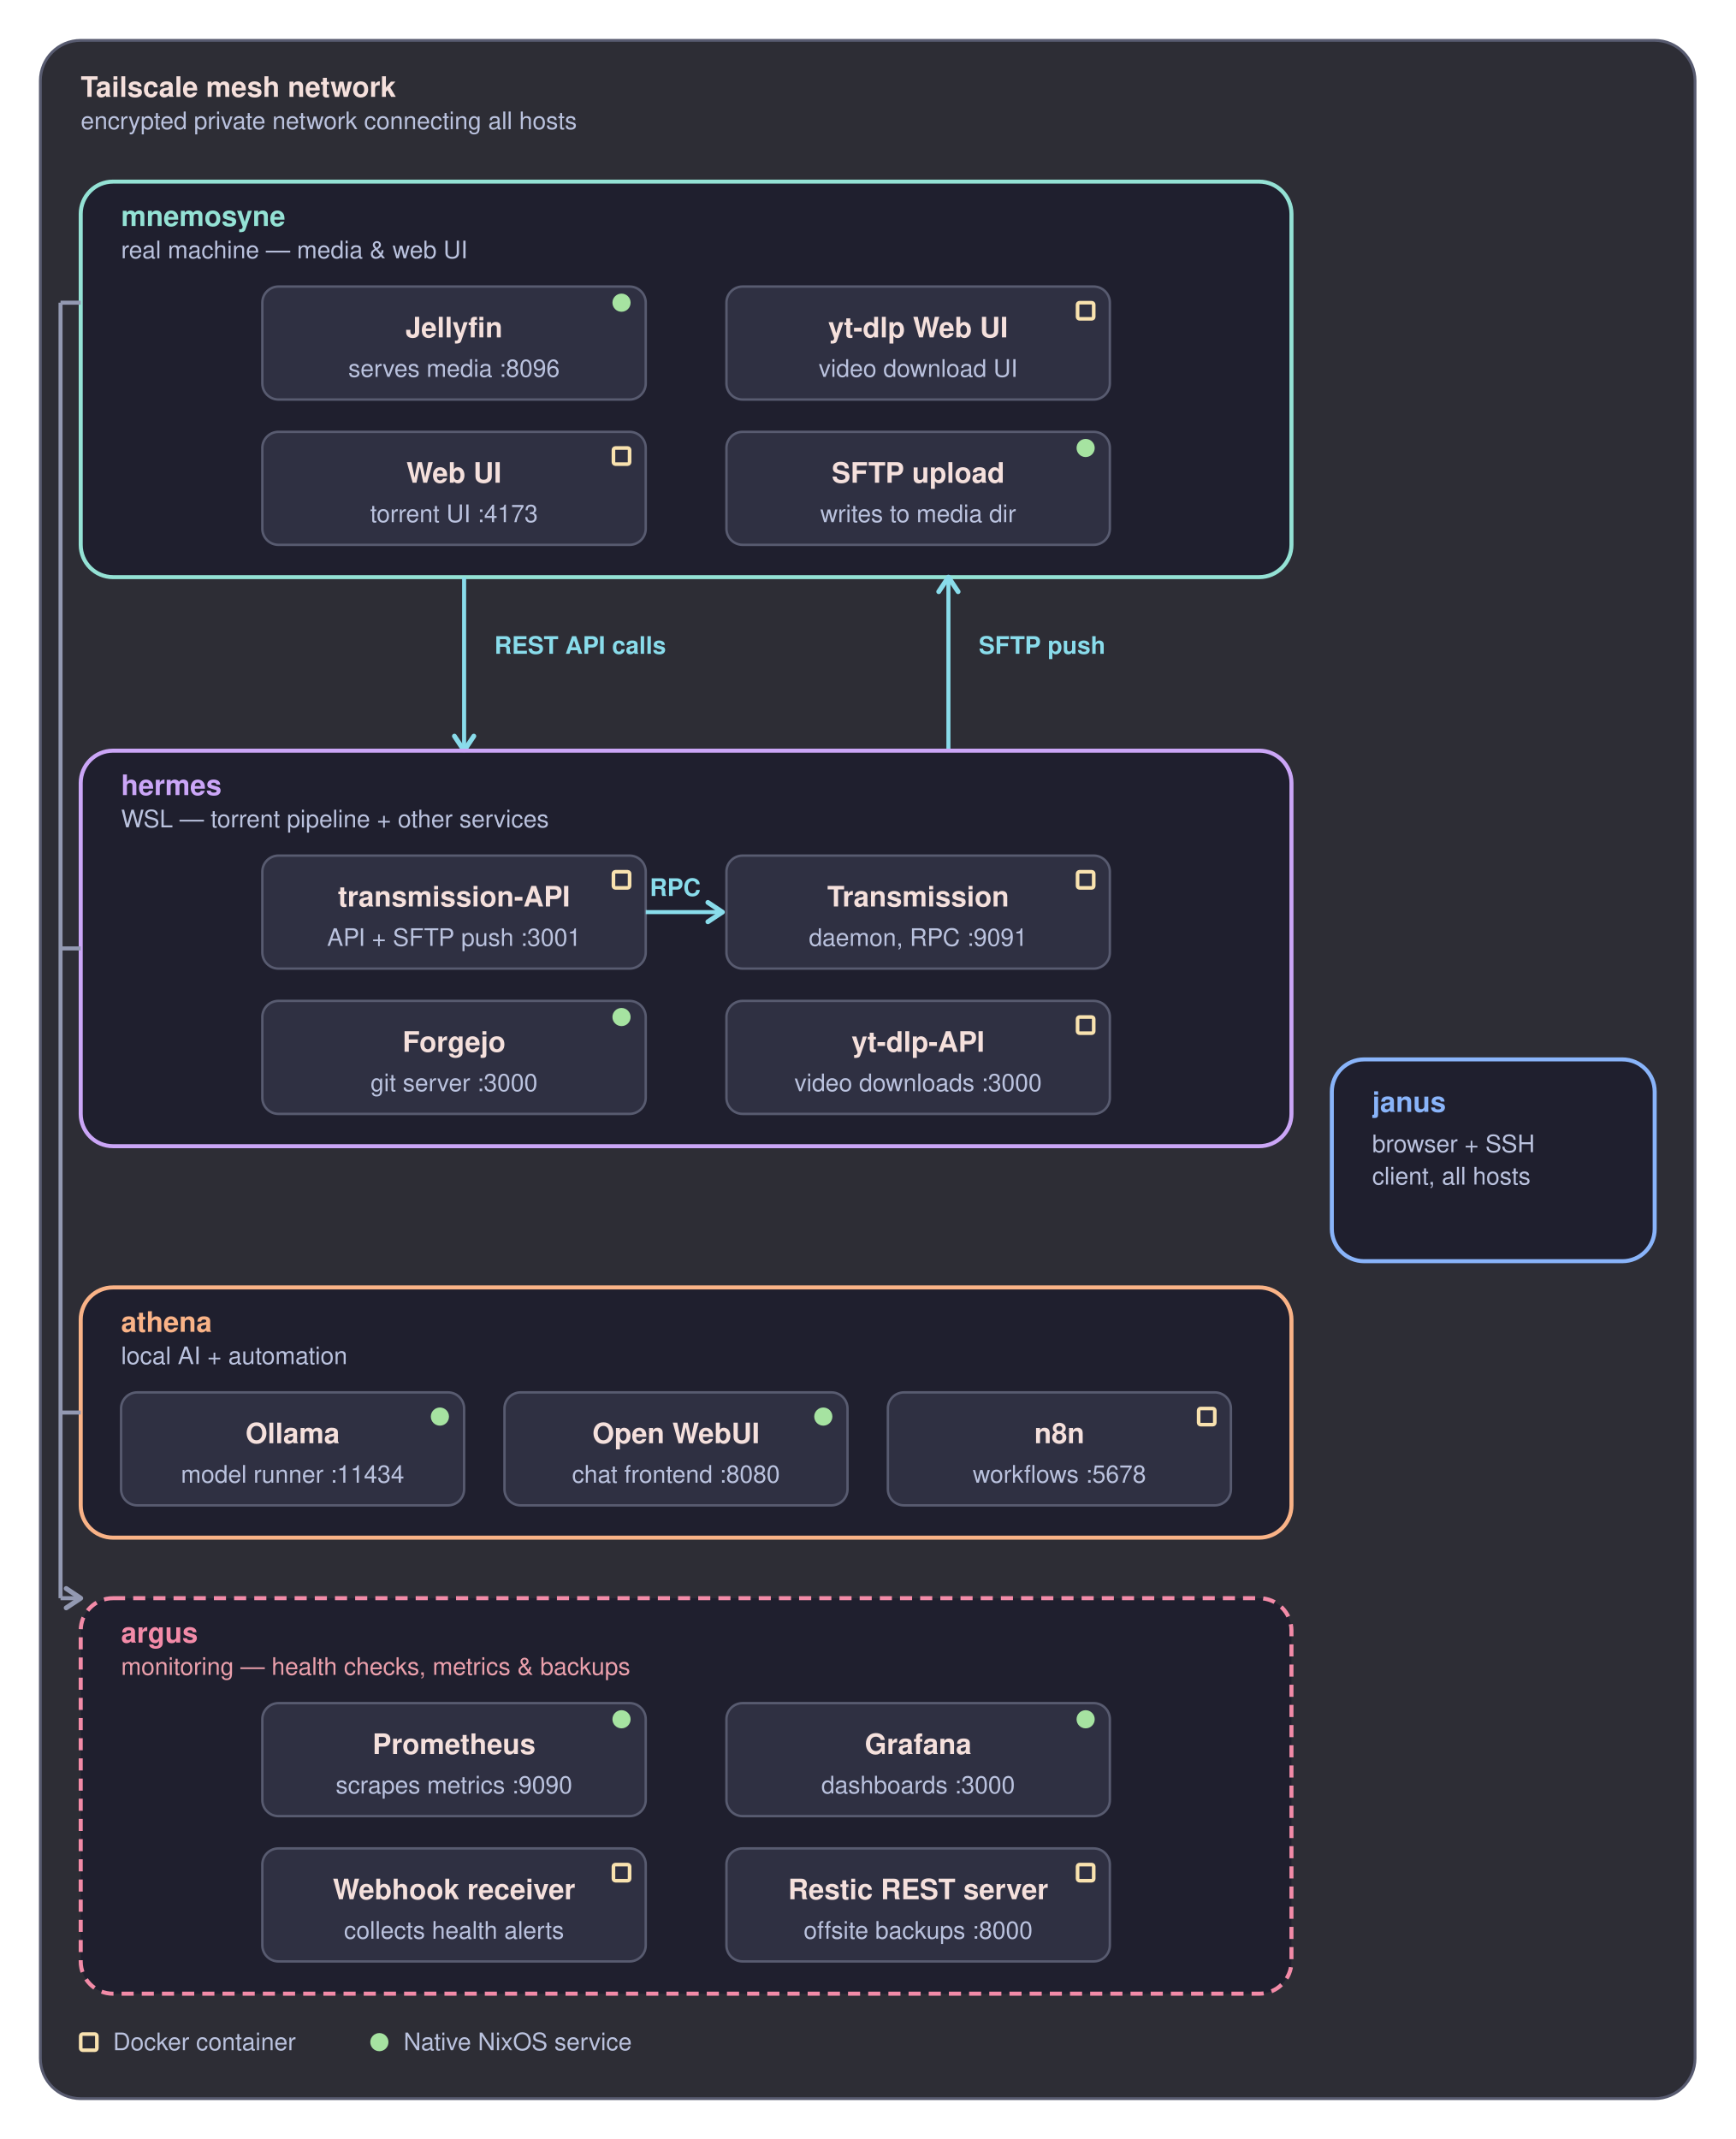
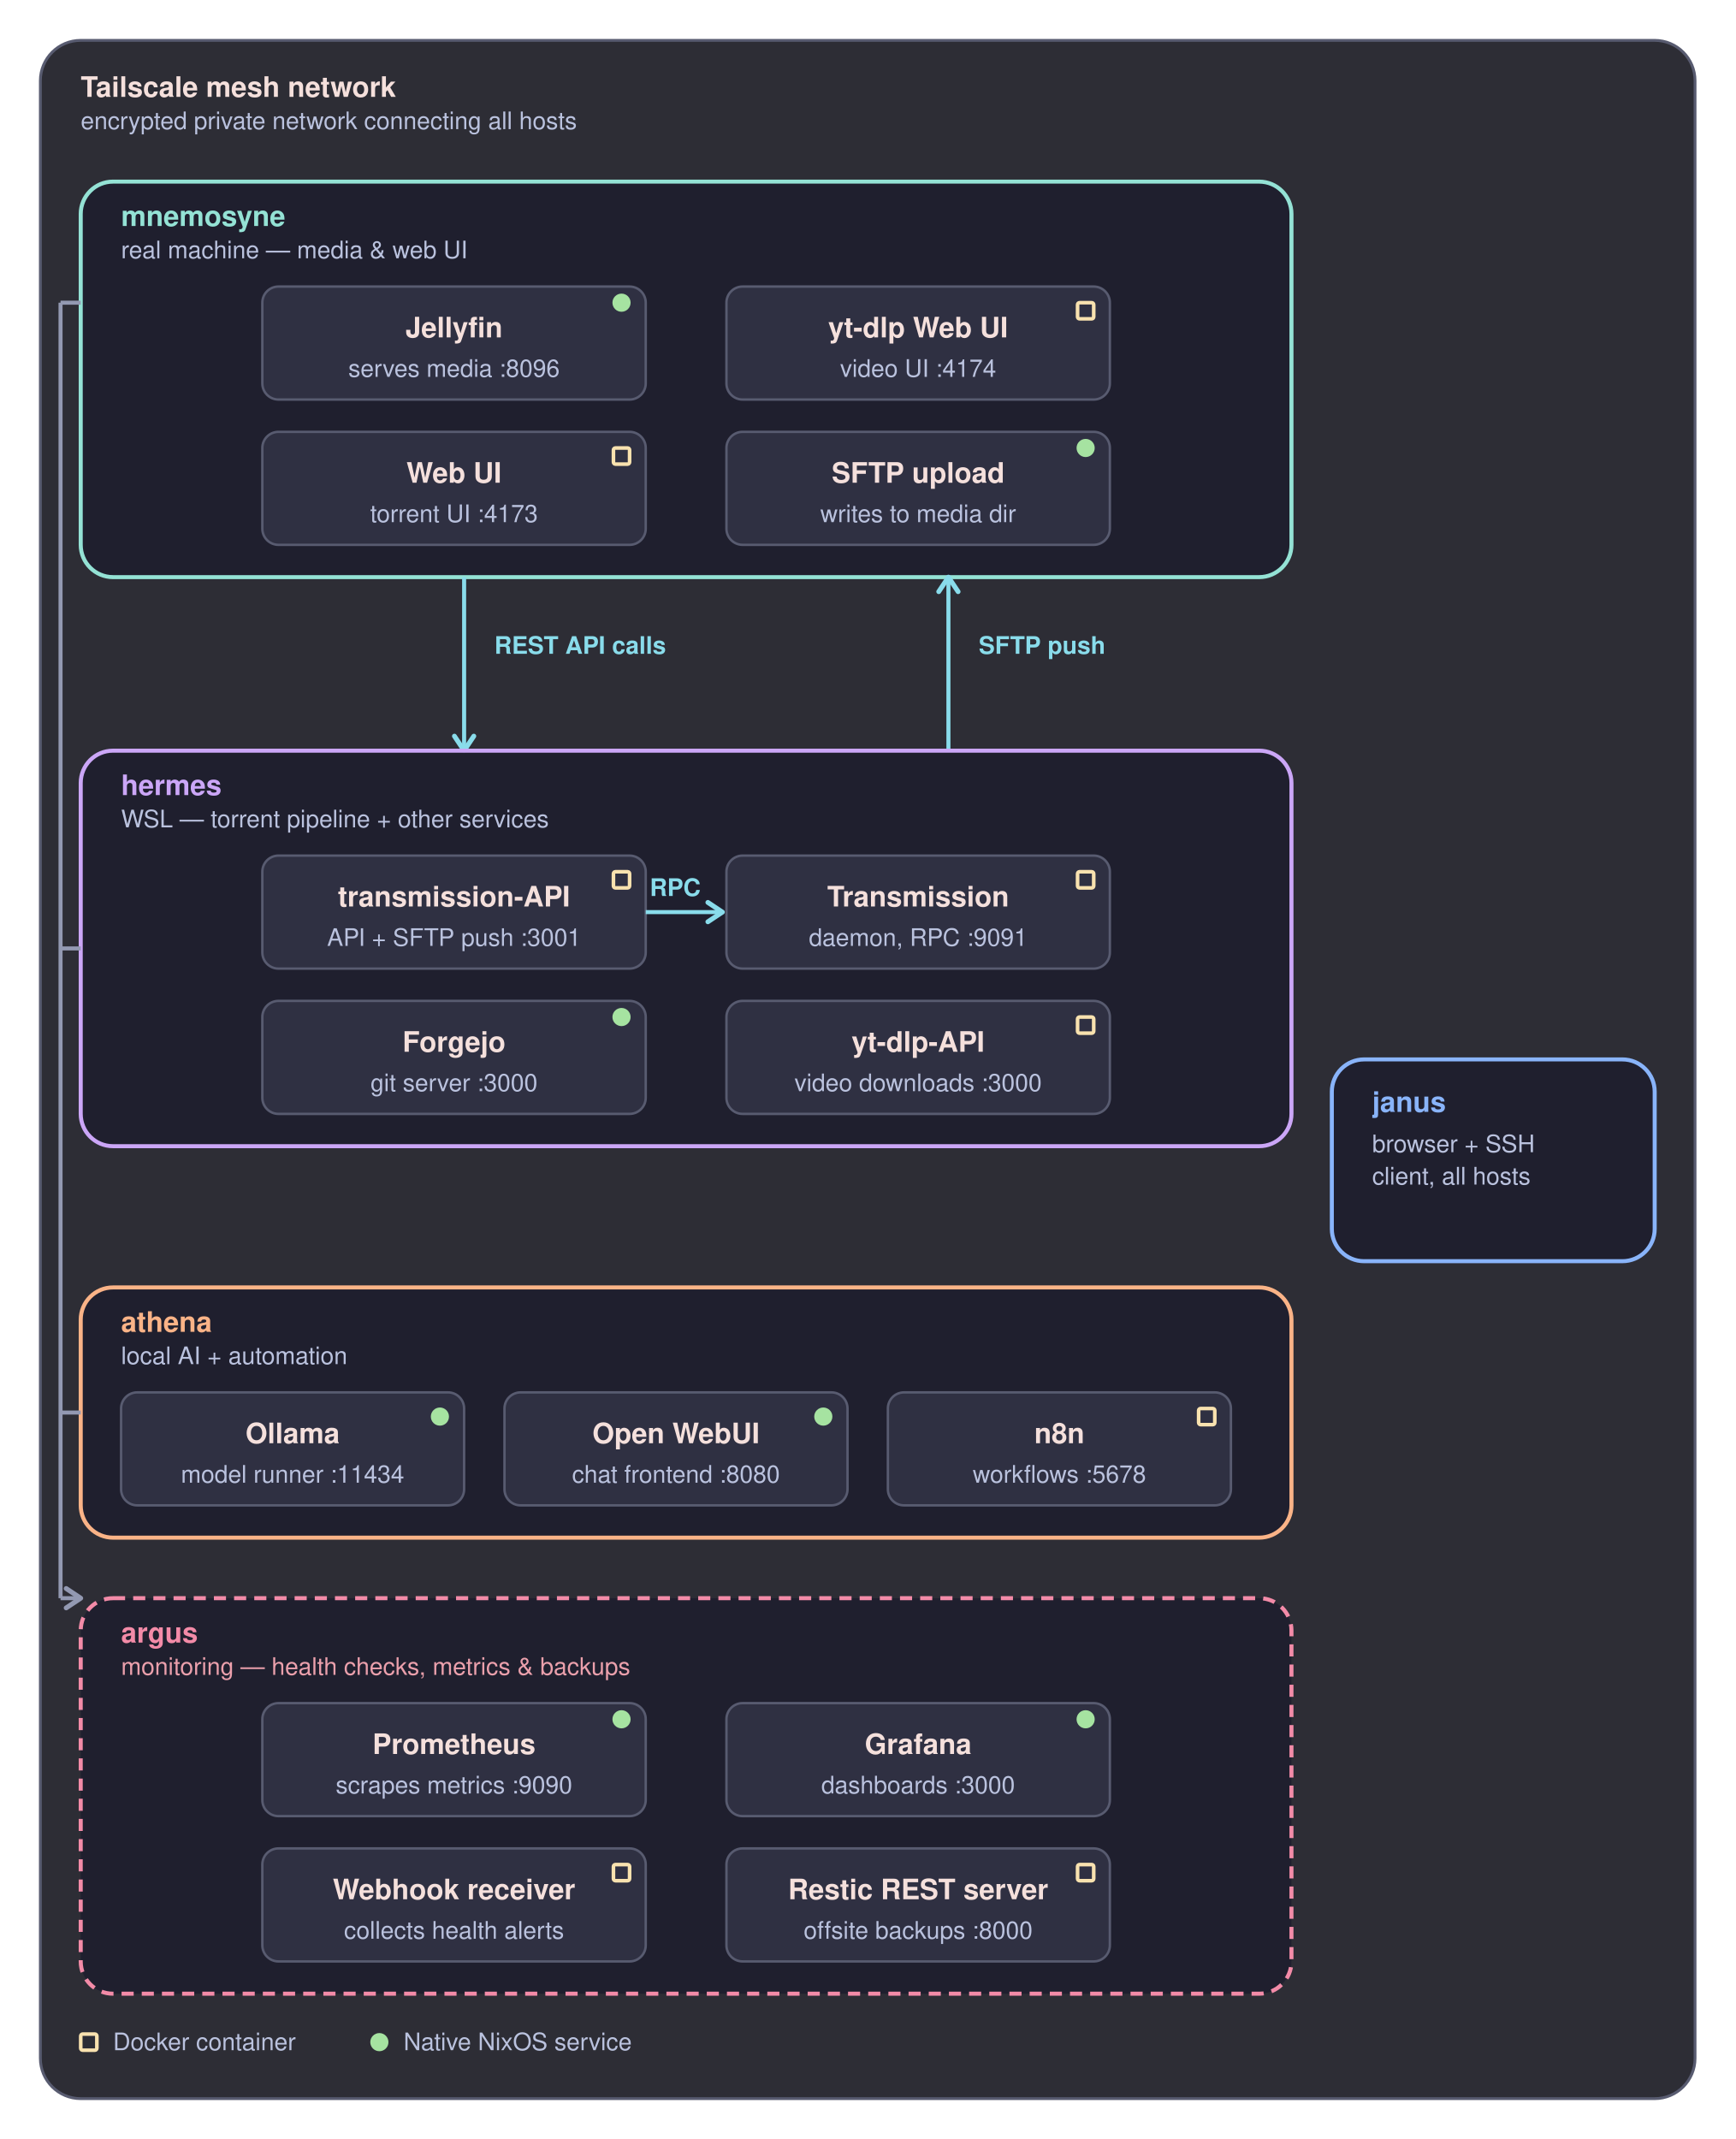
<svg xmlns="http://www.w3.org/2000/svg" width="860" height="1060" viewBox="0 0 860 1060" font-family="-apple-system, BlinkMacSystemFont, 'Segoe UI', Helvetica, Arial, sans-serif">
  <defs>
    <marker id="arrow" viewBox="0 0 10 10" refX="8" refY="5" markerWidth="6" markerHeight="6" orient="auto-start-reverse">
      <path d="M2 1L8 5L2 9" fill="none" stroke="#89dceb" stroke-width="2" stroke-linecap="round" stroke-linejoin="round" />
    </marker>
    <marker id="arrow-gray" viewBox="0 0 10 10" refX="8" refY="5" markerWidth="6" markerHeight="6" orient="auto-start-reverse">
      <path d="M2 1L8 5L2 9" fill="none" stroke="#9399b2" stroke-width="2" stroke-linecap="round" stroke-linejoin="round" />
    </marker>
  </defs>
  <rect x="20" y="20" width="820" height="1020" rx="20" fill="#11111b" fill-opacity="0.88" stroke="#585b70" stroke-width="1.4" />
  <text x="40" y="48" font-size="14" font-weight="700" fill="#f5e0dc">Tailscale mesh network</text>
  <text x="40" y="64" font-size="12" fill="#bac2de">encrypted private network connecting all hosts</text>
  <rect x="40" y="90" width="600" height="196" rx="16" fill="#1e1e2e" fill-opacity="0.92" stroke="#94e2d5" stroke-width="2" />
  <text x="60" y="112" font-size="14" font-weight="700" fill="#94e2d5">mnemosyne</text>
  <text x="60" y="128" font-size="12" fill="#bac2de">real machine — media &amp; web UI</text>
  <rect x="130" y="142" width="190" height="56" rx="8" fill="#313244" fill-opacity="0.95" stroke="#585b70" stroke-width="1.2" />
  <circle cx="308" cy="150" r="4.5" fill="#a6e3a1" />
  <text x="225" y="164" text-anchor="middle" dominant-baseline="central" font-size="14" font-weight="700" fill="#f5e0dc">Jellyfin</text>
  <text x="225" y="184" text-anchor="middle" dominant-baseline="central" font-size="12" fill="#bac2de">serves media :8096</text>
  <rect x="360" y="142" width="190" height="56" rx="8" fill="#313244" fill-opacity="0.95" stroke="#585b70" stroke-width="1.2" />
  <rect x="534" y="150" width="8" height="8" rx="1" fill="none" stroke="#f9e2af" stroke-width="1.8" />
  <text x="455" y="164" text-anchor="middle" dominant-baseline="central" font-size="14" font-weight="700" fill="#f5e0dc">yt-dlp Web UI</text>
-   <text x="455" y="184" text-anchor="middle" dominant-baseline="central" font-size="12" fill="#bac2de">video download UI</text>
+   <text x="455" y="184" text-anchor="middle" dominant-baseline="central" font-size="12" fill="#bac2de">video UI :4174</text>
  <rect x="130" y="214" width="190" height="56" rx="8" fill="#313244" fill-opacity="0.95" stroke="#585b70" stroke-width="1.2" />
  <rect x="304" y="222" width="8" height="8" rx="1" fill="none" stroke="#f9e2af" stroke-width="1.8" />
  <text x="225" y="236" text-anchor="middle" dominant-baseline="central" font-size="14" font-weight="700" fill="#f5e0dc">Web UI</text>
  <text x="225" y="256" text-anchor="middle" dominant-baseline="central" font-size="12" fill="#bac2de">torrent UI :4173</text>
  <rect x="360" y="214" width="190" height="56" rx="8" fill="#313244" fill-opacity="0.95" stroke="#585b70" stroke-width="1.2" />
  <circle cx="538" cy="222" r="4.5" fill="#a6e3a1" />
  <text x="455" y="236" text-anchor="middle" dominant-baseline="central" font-size="14" font-weight="700" fill="#f5e0dc">SFTP upload</text>
  <text x="455" y="256" text-anchor="middle" dominant-baseline="central" font-size="12" fill="#bac2de">writes to media dir</text>
  <line x1="230" y1="286" x2="230" y2="372" stroke="#89dceb" stroke-width="2" marker-end="url(#arrow)" />
  <text x="245" y="324" font-size="12" font-weight="600" fill="#89dceb">REST API calls</text>
  <line x1="470" y1="372" x2="470" y2="286" stroke="#89dceb" stroke-width="2" marker-end="url(#arrow)" />
  <text x="485" y="324" font-size="12" font-weight="600" fill="#89dceb">SFTP push</text>
  <rect x="40" y="372" width="600" height="196" rx="16" fill="#1e1e2e" fill-opacity="0.92" stroke="#cba6f7" stroke-width="2" />
  <text x="60" y="394" font-size="14" font-weight="700" fill="#cba6f7">hermes</text>
  <text x="60" y="410" font-size="12" fill="#bac2de">WSL — torrent pipeline + other services</text>
  <rect x="130" y="424" width="190" height="56" rx="8" fill="#313244" fill-opacity="0.95" stroke="#585b70" stroke-width="1.2" />
  <rect x="304" y="432" width="8" height="8" rx="1" fill="none" stroke="#f9e2af" stroke-width="1.8" />
  <text x="225" y="446" text-anchor="middle" dominant-baseline="central" font-size="14" font-weight="700" fill="#f5e0dc">transmission-API</text>
  <text x="225" y="466" text-anchor="middle" dominant-baseline="central" font-size="12" fill="#bac2de">API + SFTP push :3001</text>
  <rect x="360" y="424" width="190" height="56" rx="8" fill="#313244" fill-opacity="0.95" stroke="#585b70" stroke-width="1.2" />
  <rect x="534" y="432" width="8" height="8" rx="1" fill="none" stroke="#f9e2af" stroke-width="1.8" />
  <text x="455" y="446" text-anchor="middle" dominant-baseline="central" font-size="14" font-weight="700" fill="#f5e0dc">Transmission</text>
  <text x="455" y="466" text-anchor="middle" dominant-baseline="central" font-size="12" fill="#bac2de">daemon, RPC :9091</text>
  <line x1="320" y1="452" x2="358" y2="452" stroke="#89dceb" stroke-width="2" marker-end="url(#arrow)" />
  <text x="322" y="444" font-size="12" font-weight="600" fill="#89dceb">RPC</text>
  <rect x="130" y="496" width="190" height="56" rx="8" fill="#313244" fill-opacity="0.95" stroke="#585b70" stroke-width="1.2" />
  <circle cx="308" cy="504" r="4.5" fill="#a6e3a1" />
  <text x="225" y="518" text-anchor="middle" dominant-baseline="central" font-size="14" font-weight="700" fill="#f5e0dc">Forgejo</text>
  <text x="225" y="538" text-anchor="middle" dominant-baseline="central" font-size="12" fill="#bac2de">git server :3000</text>
  <rect x="360" y="496" width="190" height="56" rx="8" fill="#313244" fill-opacity="0.95" stroke="#585b70" stroke-width="1.2" />
  <rect x="534" y="504" width="8" height="8" rx="1" fill="none" stroke="#f9e2af" stroke-width="1.8" />
  <text x="455" y="518" text-anchor="middle" dominant-baseline="central" font-size="14" font-weight="700" fill="#f5e0dc">yt-dlp-API</text>
  <text x="455" y="538" text-anchor="middle" dominant-baseline="central" font-size="12" fill="#bac2de">video downloads :3000</text>
  <rect x="40" y="638" width="600" height="124" rx="16" fill="#1e1e2e" fill-opacity="0.92" stroke="#fab387" stroke-width="2" />
  <text x="60" y="660" font-size="14" font-weight="700" fill="#fab387">athena</text>
  <text x="60" y="676" font-size="12" fill="#bac2de">local AI + automation</text>
  <rect x="60" y="690" width="170" height="56" rx="8" fill="#313244" fill-opacity="0.95" stroke="#585b70" stroke-width="1.2" />
  <circle cx="218" cy="702" r="4.5" fill="#a6e3a1" />
  <text x="145" y="712" text-anchor="middle" dominant-baseline="central" font-size="14" font-weight="700" fill="#f5e0dc">Ollama</text>
  <text x="145" y="732" text-anchor="middle" dominant-baseline="central" font-size="12" fill="#bac2de">model runner :11434</text>
  <rect x="250" y="690" width="170" height="56" rx="8" fill="#313244" fill-opacity="0.95" stroke="#585b70" stroke-width="1.2" />
  <circle cx="408" cy="702" r="4.5" fill="#a6e3a1" />
  <text x="335" y="712" text-anchor="middle" dominant-baseline="central" font-size="14" font-weight="700" fill="#f5e0dc">Open WebUI</text>
  <text x="335" y="732" text-anchor="middle" dominant-baseline="central" font-size="12" fill="#bac2de">chat frontend :8080</text>
  <rect x="440" y="690" width="170" height="56" rx="8" fill="#313244" fill-opacity="0.95" stroke="#585b70" stroke-width="1.2" />
  <rect x="594" y="698" width="8" height="8" rx="1" fill="none" stroke="#f9e2af" stroke-width="1.8" />
  <text x="525" y="712" text-anchor="middle" dominant-baseline="central" font-size="14" font-weight="700" fill="#f5e0dc">n8n</text>
  <text x="525" y="732" text-anchor="middle" dominant-baseline="central" font-size="12" fill="#bac2de">workflows :5678</text>
  <line x1="40" y1="150" x2="30" y2="150" stroke="#9399b2" stroke-width="2" />
  <line x1="40" y1="470" x2="30" y2="470" stroke="#9399b2" stroke-width="2" />
  <line x1="40" y1="700" x2="30" y2="700" stroke="#9399b2" stroke-width="2" />
  <line x1="30" y1="150" x2="30" y2="792" stroke="#9399b2" stroke-width="2" />
  <line x1="30" y1="792" x2="40" y2="792" stroke="#9399b2" stroke-width="2" marker-end="url(#arrow-gray)" />
  <rect x="40" y="792" width="600" height="196" rx="16" fill="#1e1e2e" fill-opacity="0.92" stroke="#f38ba8" stroke-width="2" stroke-dasharray="6 4" />
  <text x="60" y="814" font-size="14" font-weight="700" fill="#f38ba8">argus</text>
  <text x="60" y="830" font-size="12" fill="#eba0ac">monitoring — health checks, metrics &amp; backups</text>
  <rect x="130" y="844" width="190" height="56" rx="8" fill="#313244" fill-opacity="0.95" stroke="#585b70" stroke-width="1.2" />
  <circle cx="308" cy="852" r="4.5" fill="#a6e3a1" />
  <text x="225" y="866" text-anchor="middle" dominant-baseline="central" font-size="14" font-weight="700" fill="#f5e0dc">Prometheus</text>
  <text x="225" y="886" text-anchor="middle" dominant-baseline="central" font-size="12" fill="#bac2de">scrapes metrics :9090</text>
  <rect x="360" y="844" width="190" height="56" rx="8" fill="#313244" fill-opacity="0.95" stroke="#585b70" stroke-width="1.2" />
  <circle cx="538" cy="852" r="4.5" fill="#a6e3a1" />
  <text x="455" y="866" text-anchor="middle" dominant-baseline="central" font-size="14" font-weight="700" fill="#f5e0dc">Grafana</text>
  <text x="455" y="886" text-anchor="middle" dominant-baseline="central" font-size="12" fill="#bac2de">dashboards :3000</text>
  <rect x="130" y="916" width="190" height="56" rx="8" fill="#313244" fill-opacity="0.95" stroke="#585b70" stroke-width="1.2" />
  <rect x="304" y="924" width="8" height="8" rx="1" fill="none" stroke="#f9e2af" stroke-width="1.8" />
  <text x="225" y="938" text-anchor="middle" dominant-baseline="central" font-size="14" font-weight="700" fill="#f5e0dc">Webhook receiver</text>
  <text x="225" y="958" text-anchor="middle" dominant-baseline="central" font-size="12" fill="#bac2de">collects health alerts</text>
  <rect x="360" y="916" width="190" height="56" rx="8" fill="#313244" fill-opacity="0.95" stroke="#585b70" stroke-width="1.2" />
  <rect x="534" y="924" width="8" height="8" rx="1" fill="none" stroke="#f9e2af" stroke-width="1.8" />
  <text x="455" y="938" text-anchor="middle" dominant-baseline="central" font-size="14" font-weight="700" fill="#f5e0dc">Restic REST server</text>
  <text x="455" y="958" text-anchor="middle" dominant-baseline="central" font-size="12" fill="#bac2de">offsite backups :8000</text>
  <rect x="40" y="1008" width="8" height="8" rx="1" fill="none" stroke="#f9e2af" stroke-width="1.8" />
  <text x="56" y="1016" font-size="12" fill="#bac2de">Docker container</text>
  <circle cx="188" cy="1012" r="4.5" fill="#a6e3a1" />
  <text x="200" y="1016" font-size="12" fill="#bac2de">Native NixOS service</text>
  <rect x="660" y="525" width="160" height="100" rx="16" fill="#1e1e2e" fill-opacity="0.92" stroke="#89b4fa" stroke-width="2" />
  <text x="680" y="551" font-size="14" font-weight="700" fill="#89b4fa">janus</text>
  <text x="680" y="571" font-size="12" fill="#bac2de">browser + SSH</text>
  <text x="680" y="587" font-size="12" fill="#bac2de">client, all hosts</text>
</svg>
